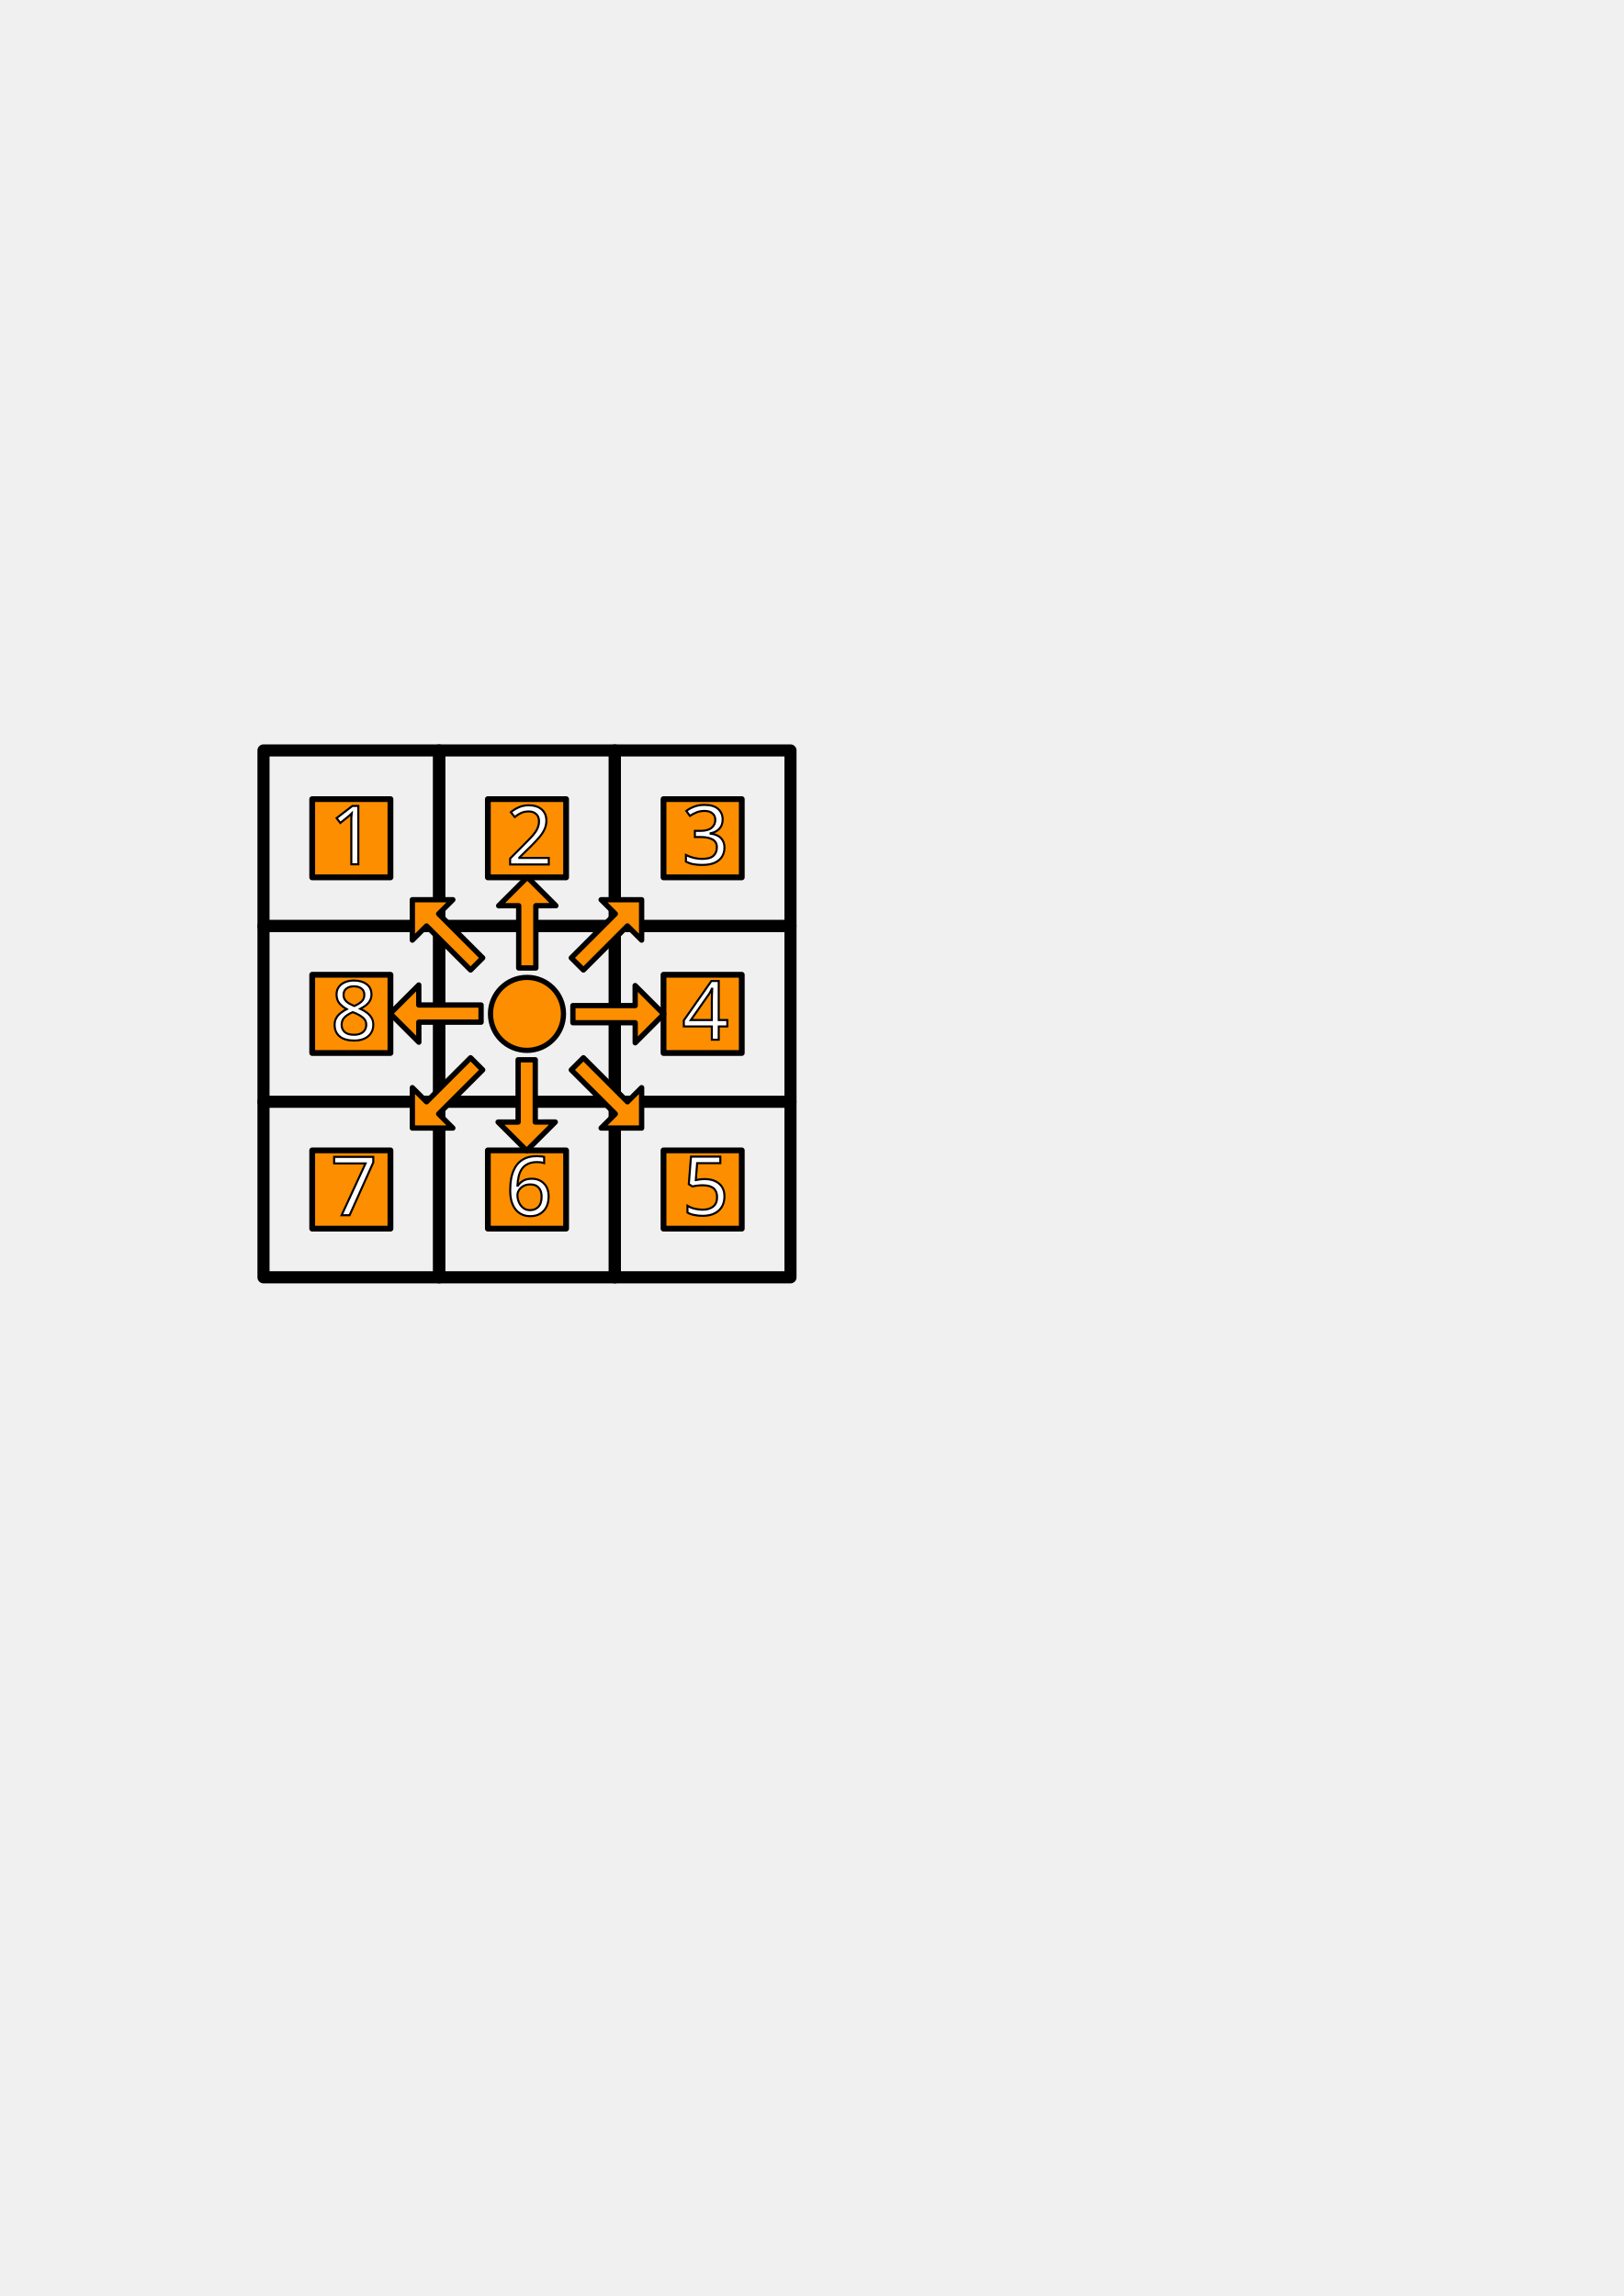
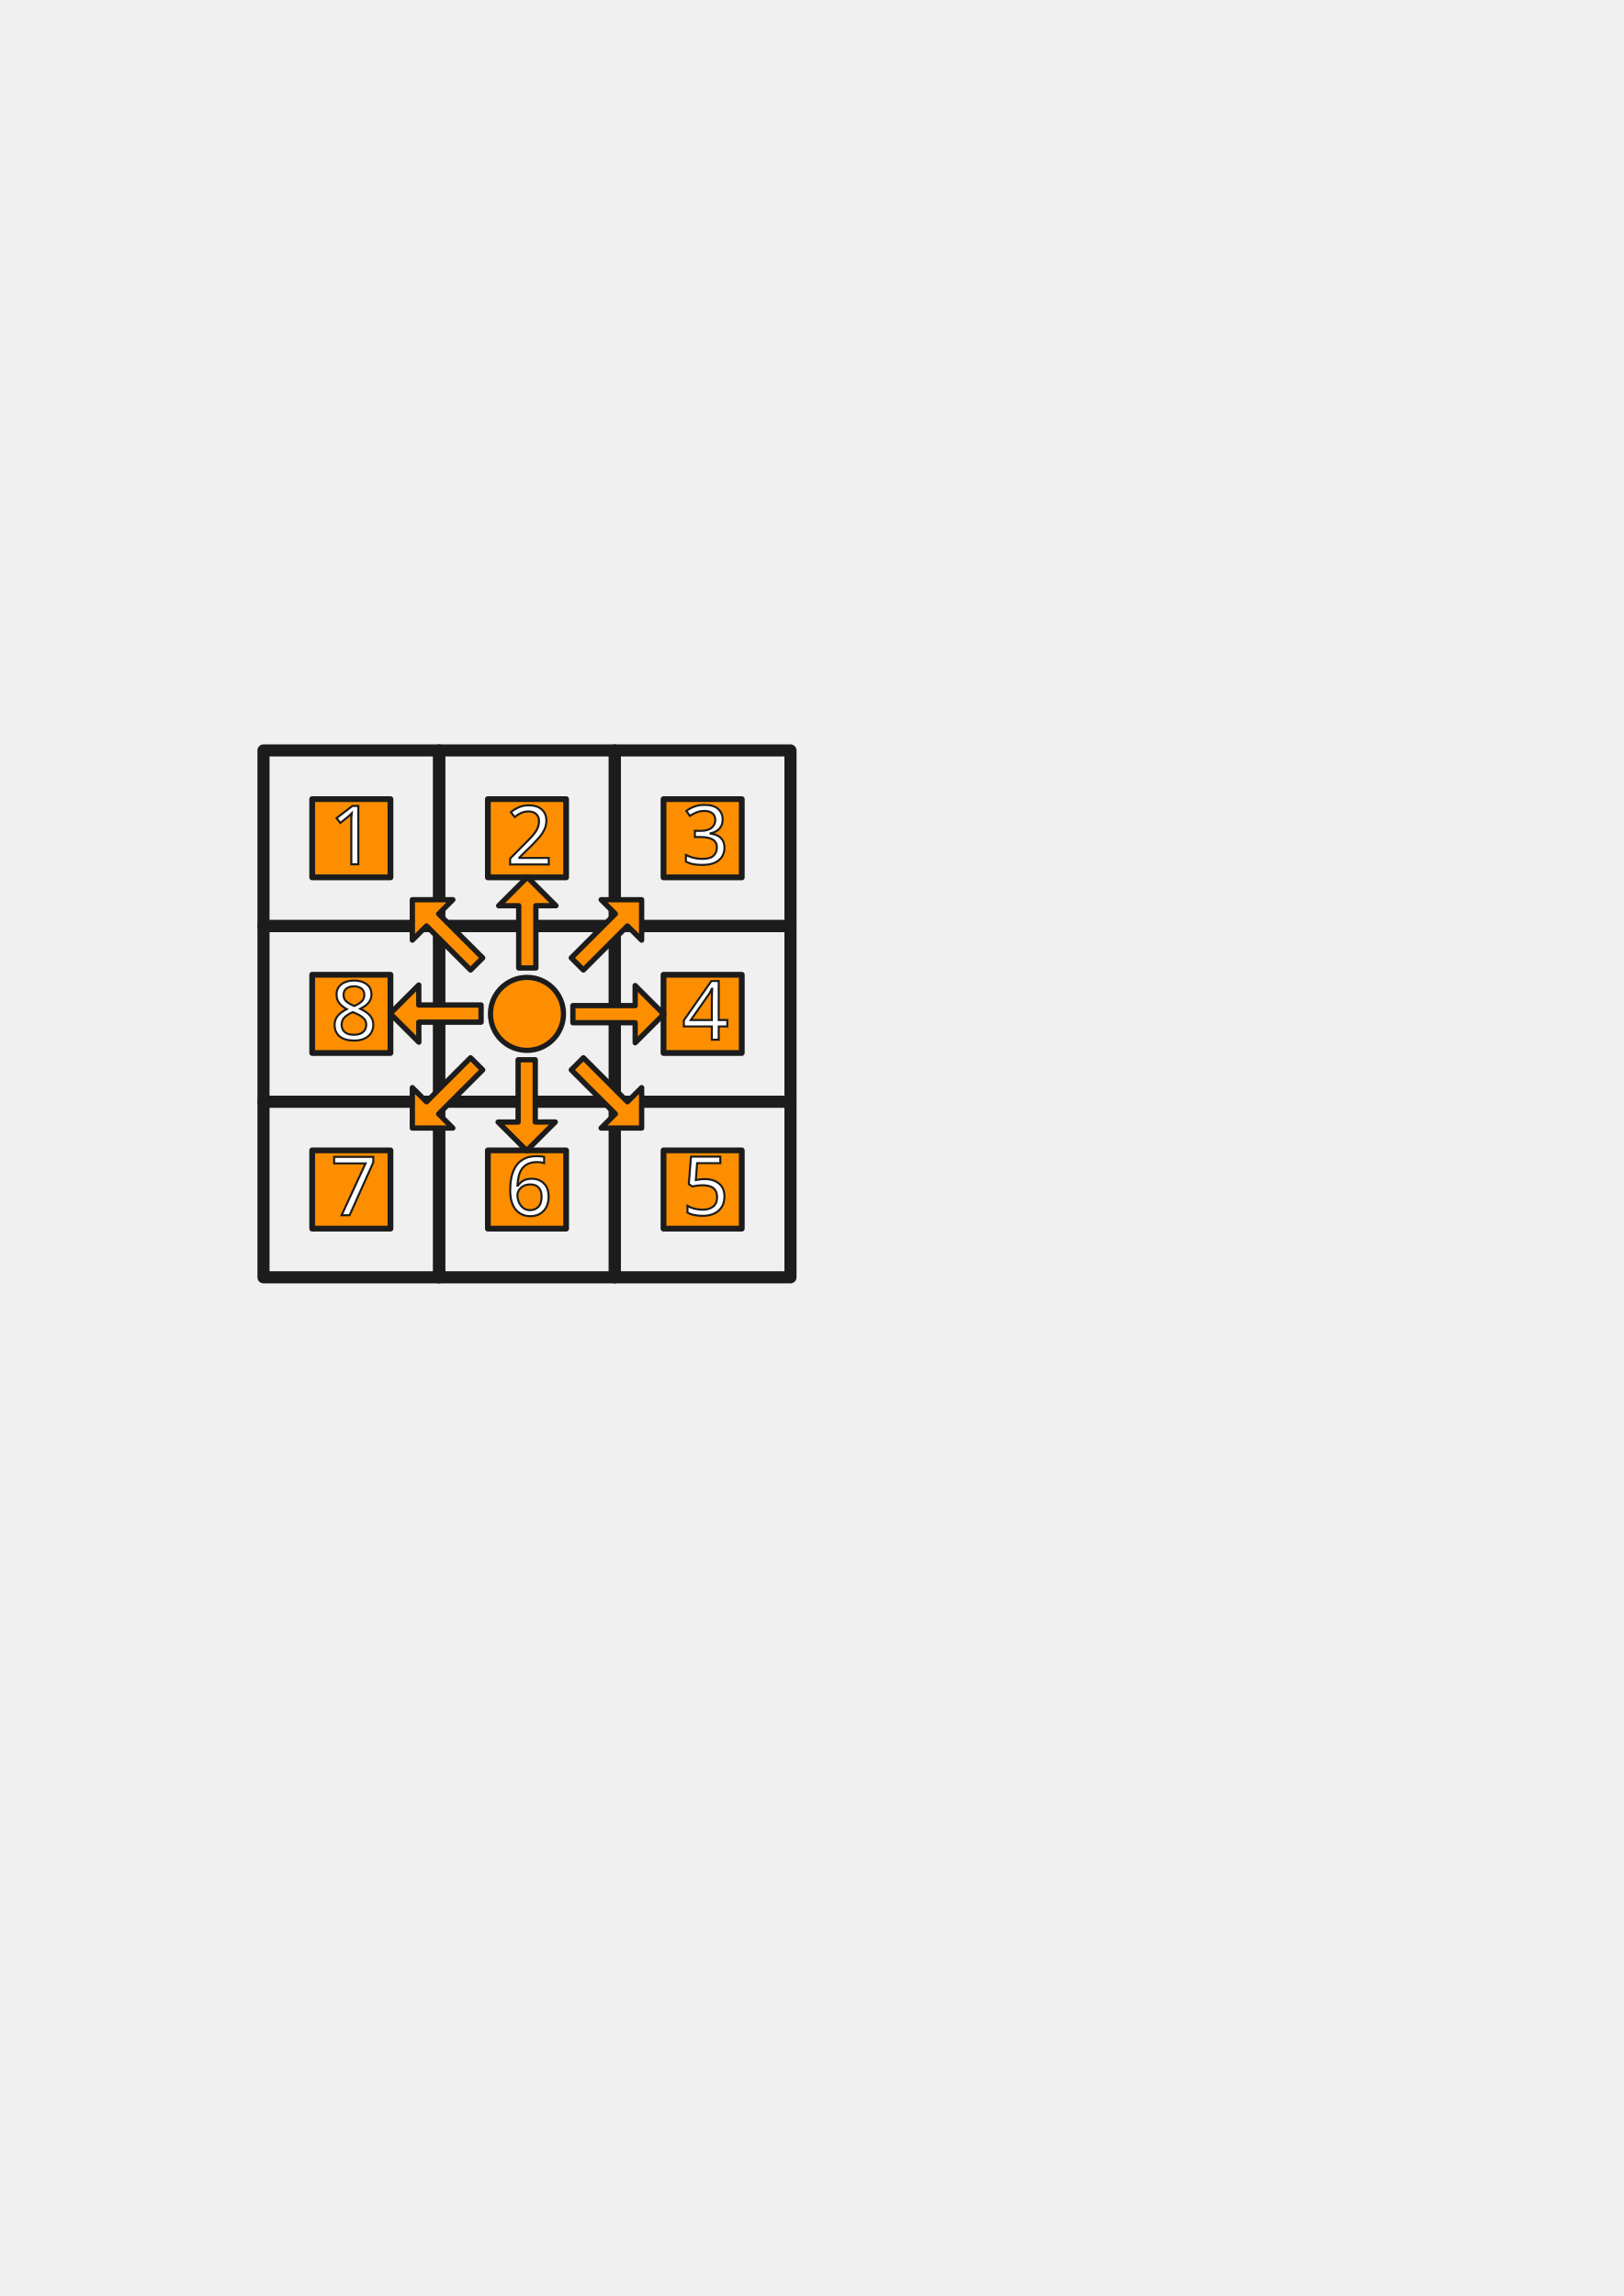
<svg xmlns="http://www.w3.org/2000/svg" width="210mm" height="297mm" viewBox="0 0 210 297" version="1.1" id="svg5">
  <defs id="defs2" />
  <g id="layer1">
-     <rect style="fill:none;stroke-width:1.565;stroke-linecap:round;stroke-linejoin:round;stroke:#000000;stroke-opacity:1" id="rect868" width="22.719" height="22.719" x="34.079" y="97.072" />
-     <rect style="fill:none;stroke:#000000;stroke-width:1.565;stroke-linecap:round;stroke-linejoin:round;stroke-opacity:1" id="rect868-5" width="22.719" height="22.719" x="56.798" y="97.072" />
-     <rect style="fill:none;stroke:#000000;stroke-width:1.565;stroke-linecap:round;stroke-linejoin:round;stroke-opacity:1" id="rect868-6" width="22.719" height="22.719" x="79.517" y="97.072" />
-     <rect style="fill:none;stroke:#000000;stroke-width:1.565;stroke-linecap:round;stroke-linejoin:round;stroke-opacity:1" id="rect868-4" width="22.719" height="22.719" x="34.079" y="119.791" />
-     <rect style="fill:none;stroke:#000000;stroke-width:1.565;stroke-linecap:round;stroke-linejoin:round;stroke-opacity:1" id="rect868-5-2" width="22.719" height="22.719" x="56.798" y="119.791" />
-     <rect style="fill:none;stroke:#000000;stroke-width:1.565;stroke-linecap:round;stroke-linejoin:round;stroke-opacity:1" id="rect868-6-1" width="22.719" height="22.719" x="79.517" y="119.791" />
-     <rect style="fill:none;stroke:#000000;stroke-width:1.565;stroke-linecap:round;stroke-linejoin:round;stroke-opacity:1" id="rect868-3" width="22.719" height="22.719" x="34.079" y="142.51" />
-     <rect style="fill:none;stroke:#000000;stroke-width:1.565;stroke-linecap:round;stroke-linejoin:round;stroke-opacity:1" id="rect868-5-5" width="22.719" height="22.719" x="56.798" y="142.51" />
-     <rect style="fill:none;stroke:#000000;stroke-width:1.565;stroke-linecap:round;stroke-linejoin:round;stroke-opacity:1" id="rect868-6-9" width="22.719" height="22.719" x="79.517" y="142.51" />
-     <circle style="fill:#fd8e00;fill-opacity:1;stroke:#000000;stroke-width:0.672;stroke-linecap:round;stroke-linejoin:round;stroke-miterlimit:4;stroke-dasharray:none;stroke-opacity:1" id="path1096" cx="68.157" cy="131.151" r="4.721" />
-     <rect style="fill:#fd8e00;fill-opacity:1;stroke:#000000;stroke-width:0.75;stroke-linecap:round;stroke-linejoin:round;stroke-miterlimit:4;stroke-dasharray:none;stroke-opacity:1" id="rect1714" width="10.12" height="10.12" x="40.378" y="103.372" />
-     <text xml:space="preserve" style="font-style:normal;font-weight:normal;font-size:10.583px;line-height:1.25;font-family:sans-serif;letter-spacing:0px;word-spacing:0px;fill:#ffffff;fill-opacity:1;stroke:#000000;stroke-width:0.265;stroke-opacity:1" x="42.593" y="111.799" id="text6264">
-       <tspan id="tspan6262" style="font-style:normal;font-variant:normal;font-weight:normal;font-stretch:normal;font-family:Calibri;-inkscape-font-specification:Calibri;stroke-width:0.265;fill:#ffffff;fill-opacity:1;stroke:#000000;stroke-opacity:1" x="42.593" y="111.799">1</tspan>
+     <rect style="fill:none;stroke-width:1.565;stroke-linecap:round;stroke-linejoin:round;stroke:#1c1c1c;stroke-opacity:1" id="rect868" width="22.719" height="22.719" x="34.079" y="97.072" />
+     <rect style="fill:none;stroke:#1c1c1c;stroke-width:1.565;stroke-linecap:round;stroke-linejoin:round;stroke-opacity:1" id="rect868-5" width="22.719" height="22.719" x="56.798" y="97.072" />
+     <rect style="fill:none;stroke:#1c1c1c;stroke-width:1.565;stroke-linecap:round;stroke-linejoin:round;stroke-opacity:1" id="rect868-6" width="22.719" height="22.719" x="79.517" y="97.072" />
+     <rect style="fill:none;stroke:#1c1c1c;stroke-width:1.565;stroke-linecap:round;stroke-linejoin:round;stroke-opacity:1" id="rect868-4" width="22.719" height="22.719" x="34.079" y="119.791" />
+     <rect style="fill:none;stroke:#1c1c1c;stroke-width:1.565;stroke-linecap:round;stroke-linejoin:round;stroke-opacity:1" id="rect868-5-2" width="22.719" height="22.719" x="56.798" y="119.791" />
+     <rect style="fill:none;stroke:#1c1c1c;stroke-width:1.565;stroke-linecap:round;stroke-linejoin:round;stroke-opacity:1" id="rect868-6-1" width="22.719" height="22.719" x="79.517" y="119.791" />
+     <rect style="fill:none;stroke:#1c1c1c;stroke-width:1.565;stroke-linecap:round;stroke-linejoin:round;stroke-opacity:1" id="rect868-3" width="22.719" height="22.719" x="34.079" y="142.51" />
+     <rect style="fill:none;stroke:#1c1c1c;stroke-width:1.565;stroke-linecap:round;stroke-linejoin:round;stroke-opacity:1" id="rect868-5-5" width="22.719" height="22.719" x="56.798" y="142.51" />
+     <rect style="fill:none;stroke:#1c1c1c;stroke-width:1.565;stroke-linecap:round;stroke-linejoin:round;stroke-opacity:1" id="rect868-6-9" width="22.719" height="22.719" x="79.517" y="142.51" />
+     <circle style="fill:#fd8e00;fill-opacity:1;stroke:#1c1c1c;stroke-width:0.672;stroke-linecap:round;stroke-linejoin:round;stroke-miterlimit:4;stroke-dasharray:none;stroke-opacity:1" id="path1096" cx="68.157" cy="131.151" r="4.721" />
+     <rect style="fill:#fd8e00;fill-opacity:1;stroke:#1c1c1c;stroke-width:0.75;stroke-linecap:round;stroke-linejoin:round;stroke-miterlimit:4;stroke-dasharray:none;stroke-opacity:1" id="rect1714" width="10.12" height="10.12" x="40.378" y="103.372" />
+     <text xml:space="preserve" style="font-style:normal;font-weight:normal;font-size:10.583px;line-height:1.25;font-family:sans-serif;letter-spacing:0px;word-spacing:0px;fill:#ffffff;fill-opacity:1;stroke:#1c1c1c;stroke-width:0.265;stroke-opacity:1" x="42.593" y="111.799" id="text6264">
+       <tspan id="tspan6262" style="font-style:normal;font-variant:normal;font-weight:normal;font-stretch:normal;font-family:Calibri;-inkscape-font-specification:Calibri;stroke-width:0.265;fill:#ffffff;fill-opacity:1;stroke:#1c1c1c;stroke-opacity:1" x="42.593" y="111.799">1</tspan>
    </text>
-     <rect style="fill:#fd8e00;fill-opacity:1;stroke:#000000;stroke-width:0.75;stroke-linecap:round;stroke-linejoin:round;stroke-miterlimit:4;stroke-dasharray:none;stroke-opacity:1" id="rect1714-1" width="10.12" height="10.12" x="63.097" y="103.372" />
-     <text xml:space="preserve" style="font-style:normal;font-weight:normal;font-size:10.583px;line-height:1.25;font-family:sans-serif;letter-spacing:0px;word-spacing:0px;fill:#ffffff;fill-opacity:1;stroke:#000000;stroke-width:0.265;stroke-opacity:1" x="65.475" y="111.824" id="text6264-1">
-       <tspan id="tspan6262-9" style="font-style:normal;font-variant:normal;font-weight:normal;font-stretch:normal;font-family:Calibri;-inkscape-font-specification:Calibri;stroke-width:0.265;fill:#ffffff;fill-opacity:1;stroke:#000000;stroke-opacity:1" x="65.475" y="111.824">2</tspan>
+     <rect style="fill:#fd8e00;fill-opacity:1;stroke:#1c1c1c;stroke-width:0.75;stroke-linecap:round;stroke-linejoin:round;stroke-miterlimit:4;stroke-dasharray:none;stroke-opacity:1" id="rect1714-1" width="10.12" height="10.12" x="63.097" y="103.372" />
+     <text xml:space="preserve" style="font-style:normal;font-weight:normal;font-size:10.583px;line-height:1.25;font-family:sans-serif;letter-spacing:0px;word-spacing:0px;fill:#ffffff;fill-opacity:1;stroke:#1c1c1c;stroke-width:0.265;stroke-opacity:1" x="65.475" y="111.824" id="text6264-1">
+       <tspan id="tspan6262-9" style="font-style:normal;font-variant:normal;font-weight:normal;font-stretch:normal;font-family:Calibri;-inkscape-font-specification:Calibri;stroke-width:0.265;fill:#ffffff;fill-opacity:1;stroke:#1c1c1c;stroke-opacity:1" x="65.475" y="111.824">2</tspan>
    </text>
-     <rect style="fill:#fd8e00;fill-opacity:1;stroke:#000000;stroke-width:0.75;stroke-linecap:round;stroke-linejoin:round;stroke-miterlimit:4;stroke-dasharray:none;stroke-opacity:1" id="rect1714-0" width="10.12" height="10.12" x="85.816" y="103.372" />
-     <text xml:space="preserve" style="font-style:normal;font-weight:normal;font-size:10.583px;line-height:1.25;font-family:sans-serif;letter-spacing:0px;word-spacing:0px;fill:#ffffff;fill-opacity:1;stroke:#000000;stroke-width:0.265;stroke-opacity:1" x="88.248" y="111.775" id="text6264-8">
-       <tspan id="tspan6262-6" style="font-style:normal;font-variant:normal;font-weight:normal;font-stretch:normal;font-family:Calibri;-inkscape-font-specification:Calibri;stroke-width:0.265;fill:#ffffff;fill-opacity:1;stroke:#000000;stroke-opacity:1" x="88.248" y="111.775">3</tspan>
+     <rect style="fill:#fd8e00;fill-opacity:1;stroke:#1c1c1c;stroke-width:0.75;stroke-linecap:round;stroke-linejoin:round;stroke-miterlimit:4;stroke-dasharray:none;stroke-opacity:1" id="rect1714-0" width="10.12" height="10.12" x="85.816" y="103.372" />
+     <text xml:space="preserve" style="font-style:normal;font-weight:normal;font-size:10.583px;line-height:1.25;font-family:sans-serif;letter-spacing:0px;word-spacing:0px;fill:#ffffff;fill-opacity:1;stroke:#1c1c1c;stroke-width:0.265;stroke-opacity:1" x="88.248" y="111.775" id="text6264-8">
+       <tspan id="tspan6262-6" style="font-style:normal;font-variant:normal;font-weight:normal;font-stretch:normal;font-family:Calibri;-inkscape-font-specification:Calibri;stroke-width:0.265;fill:#ffffff;fill-opacity:1;stroke:#1c1c1c;stroke-opacity:1" x="88.248" y="111.775">3</tspan>
    </text>
-     <rect style="fill:#fd8e00;fill-opacity:1;stroke:#000000;stroke-width:0.75;stroke-linecap:round;stroke-linejoin:round;stroke-miterlimit:4;stroke-dasharray:none;stroke-opacity:1" id="rect1714-8" width="10.12" height="10.12" x="85.816" y="126.091" />
-     <text xml:space="preserve" style="font-style:normal;font-weight:normal;font-size:10.583px;line-height:1.25;font-family:sans-serif;letter-spacing:0px;word-spacing:0px;fill:#ffffff;fill-opacity:1;stroke:#000000;stroke-width:0.265;stroke-opacity:1" x="88.223" y="134.494" id="text6264-3">
-       <tspan id="tspan6262-4" style="font-style:normal;font-variant:normal;font-weight:normal;font-stretch:normal;font-family:Calibri;-inkscape-font-specification:Calibri;stroke-width:0.265;fill:#ffffff;fill-opacity:1;stroke:#000000;stroke-opacity:1" x="88.223" y="134.494">4</tspan>
+     <rect style="fill:#fd8e00;fill-opacity:1;stroke:#1c1c1c;stroke-width:0.75;stroke-linecap:round;stroke-linejoin:round;stroke-miterlimit:4;stroke-dasharray:none;stroke-opacity:1" id="rect1714-8" width="10.12" height="10.12" x="85.816" y="126.091" />
+     <text xml:space="preserve" style="font-style:normal;font-weight:normal;font-size:10.583px;line-height:1.25;font-family:sans-serif;letter-spacing:0px;word-spacing:0px;fill:#ffffff;fill-opacity:1;stroke:#1c1c1c;stroke-width:0.265;stroke-opacity:1" x="88.223" y="134.494" id="text6264-3">
+       <tspan id="tspan6262-4" style="font-style:normal;font-variant:normal;font-weight:normal;font-stretch:normal;font-family:Calibri;-inkscape-font-specification:Calibri;stroke-width:0.265;fill:#ffffff;fill-opacity:1;stroke:#1c1c1c;stroke-opacity:1" x="88.223" y="134.494">4</tspan>
    </text>
-     <rect style="fill:#fd8e00;fill-opacity:1;stroke:#000000;stroke-width:0.75;stroke-linecap:round;stroke-linejoin:round;stroke-miterlimit:4;stroke-dasharray:none;stroke-opacity:1" id="rect1714-7" width="10.12" height="10.12" x="85.816" y="148.81" />
-     <text xml:space="preserve" style="font-style:normal;font-weight:normal;font-size:10.583px;line-height:1.25;font-family:sans-serif;letter-spacing:0px;word-spacing:0px;fill:#ffffff;fill-opacity:1;stroke:#000000;stroke-width:0.265;stroke-opacity:1" x="88.243" y="157.164" id="text6264-9">
-       <tspan id="tspan6262-63" style="font-style:normal;font-variant:normal;font-weight:normal;font-stretch:normal;font-family:Calibri;-inkscape-font-specification:Calibri;stroke-width:0.265;fill:#ffffff;fill-opacity:1;stroke:#000000;stroke-opacity:1" x="88.243" y="157.164">5</tspan>
+     <rect style="fill:#fd8e00;fill-opacity:1;stroke:#1c1c1c;stroke-width:0.75;stroke-linecap:round;stroke-linejoin:round;stroke-miterlimit:4;stroke-dasharray:none;stroke-opacity:1" id="rect1714-7" width="10.12" height="10.12" x="85.816" y="148.81" />
+     <text xml:space="preserve" style="font-style:normal;font-weight:normal;font-size:10.583px;line-height:1.25;font-family:sans-serif;letter-spacing:0px;word-spacing:0px;fill:#ffffff;fill-opacity:1;stroke:#1c1c1c;stroke-width:0.265;stroke-opacity:1" x="88.243" y="157.164" id="text6264-9">
+       <tspan id="tspan6262-63" style="font-style:normal;font-variant:normal;font-weight:normal;font-stretch:normal;font-family:Calibri;-inkscape-font-specification:Calibri;stroke-width:0.265;fill:#ffffff;fill-opacity:1;stroke:#1c1c1c;stroke-opacity:1" x="88.243" y="157.164">5</tspan>
    </text>
-     <rect style="fill:#fd8e00;fill-opacity:1;stroke:#000000;stroke-width:0.75;stroke-linecap:round;stroke-linejoin:round;stroke-miterlimit:4;stroke-dasharray:none;stroke-opacity:1" id="rect1714-2" width="10.12" height="10.12" x="63.097" y="148.81" />
-     <text xml:space="preserve" style="font-style:normal;font-weight:normal;font-size:10.583px;line-height:1.25;font-family:sans-serif;letter-spacing:0px;word-spacing:0px;fill:#ffffff;fill-opacity:1;stroke:#000000;stroke-width:0.265;stroke-opacity:1" x="65.408" y="157.211" id="text6264-39">
-       <tspan id="tspan6262-5" style="font-style:normal;font-variant:normal;font-weight:normal;font-stretch:normal;font-family:Calibri;-inkscape-font-specification:Calibri;stroke-width:0.265;fill:#ffffff;fill-opacity:1;stroke:#000000;stroke-opacity:1" x="65.408" y="157.211">6</tspan>
+     <rect style="fill:#fd8e00;fill-opacity:1;stroke:#1c1c1c;stroke-width:0.75;stroke-linecap:round;stroke-linejoin:round;stroke-miterlimit:4;stroke-dasharray:none;stroke-opacity:1" id="rect1714-2" width="10.12" height="10.12" x="63.097" y="148.81" />
+     <text xml:space="preserve" style="font-style:normal;font-weight:normal;font-size:10.583px;line-height:1.25;font-family:sans-serif;letter-spacing:0px;word-spacing:0px;fill:#ffffff;fill-opacity:1;stroke:#1c1c1c;stroke-width:0.265;stroke-opacity:1" x="65.408" y="157.211" id="text6264-39">
+       <tspan id="tspan6262-5" style="font-style:normal;font-variant:normal;font-weight:normal;font-stretch:normal;font-family:Calibri;-inkscape-font-specification:Calibri;stroke-width:0.265;fill:#ffffff;fill-opacity:1;stroke:#1c1c1c;stroke-opacity:1" x="65.408" y="157.211">6</tspan>
    </text>
-     <path id="rect8521" style="fill:#fd8e00;stroke:#000000;stroke-width:0.685;stroke-linecap:round;stroke-linejoin:round" d="m 53.331,116.383 -3.37e-4,5.225 1.834,-1.83 5.696,5.696 1.568,-1.568 -5.694,-5.694 1.833,-1.829 z" />
-     <path id="rect8521-1" style="fill:#fd8e00;stroke:#000000;stroke-width:0.685;stroke-linecap:round;stroke-linejoin:round" d="m 82.984,145.919 3.38e-4,-5.225 -1.834,1.83 -5.696,-5.696 -1.568,1.568 5.694,5.694 -1.833,1.829 z" />
-     <path id="rect8521-6" style="fill:#fd8e00;stroke:#000000;stroke-width:0.685;stroke-linecap:round;stroke-linejoin:round" d="m 53.331,145.919 -3.37e-4,-5.225 1.834,1.83 5.696,-5.696 1.568,1.568 -5.694,5.694 1.833,1.829 z" />
-     <path id="rect8521-1-0" style="fill:#fd8e00;stroke:#000000;stroke-width:0.685;stroke-linecap:round;stroke-linejoin:round" d="m 82.984,116.383 3.38e-4,5.225 -1.834,-1.83 -5.696,5.696 -1.568,-1.568 5.694,-5.694 -1.833,-1.829 z" />
-     <path id="rect8521-1-0-9" style="fill:#fd8e00;stroke:#000000;stroke-width:0.685;stroke-linecap:round;stroke-linejoin:round" d="m 85.848,131.192 -3.694,3.695 -0.003,-2.59 h -8.056 l -3e-6,-2.217 h 8.053 l -0.003,-2.59 z" />
-     <path id="rect8521-6-2-5" style="fill:#fd8e00;stroke:#000000;stroke-width:0.685;stroke-linecap:round;stroke-linejoin:round" d="m 68.199,113.46 3.695,3.694 -2.59,0.003 v 8.056 H 67.086 v -8.053 l -2.59,0.003 z" />
-     <rect style="fill:#fd8e00;fill-opacity:1;stroke:#000000;stroke-width:0.75;stroke-linecap:round;stroke-linejoin:round;stroke-miterlimit:4;stroke-dasharray:none;stroke-opacity:1" id="rect1714-9" width="10.12" height="10.12" x="40.378" y="148.81" />
-     <path id="rect8521-1-0-9-4" style="fill:#fd8e00;stroke:#000000;stroke-width:0.685;stroke-linecap:round;stroke-linejoin:round" d="m 68.116,148.841 -3.695,-3.694 2.59,-0.003 v -8.056 h 2.217 v 8.053 l 2.59,-0.003 z" />
-     <text xml:space="preserve" style="font-style:normal;font-weight:normal;font-size:10.583px;line-height:1.25;font-family:sans-serif;letter-spacing:0px;word-spacing:0px;fill:#ffffff;fill-opacity:1;stroke:#000000;stroke-width:0.265;stroke-opacity:1" x="42.746" y="157.198" id="text6264-93">
-       <tspan id="tspan6262-97" style="font-style:normal;font-variant:normal;font-weight:normal;font-stretch:normal;font-family:Calibri;-inkscape-font-specification:Calibri;stroke-width:0.265;fill:#ffffff;fill-opacity:1;stroke:#000000;stroke-opacity:1" x="42.746" y="157.198">7</tspan>
+     <path id="rect8521" style="fill:#fd8e00;stroke:#1c1c1c;stroke-width:0.685;stroke-linecap:round;stroke-linejoin:round;stroke-opacity:1" d="m 53.331,116.383 -3.37e-4,5.225 1.834,-1.83 5.696,5.696 1.568,-1.568 -5.694,-5.694 1.833,-1.829 z" />
+     <path id="rect8521-1" style="fill:#fd8e00;stroke:#1c1c1c;stroke-width:0.685;stroke-linecap:round;stroke-linejoin:round;stroke-opacity:1" d="m 82.984,145.919 3.38e-4,-5.225 -1.834,1.83 -5.696,-5.696 -1.568,1.568 5.694,5.694 -1.833,1.829 z" />
+     <path id="rect8521-6" style="fill:#fd8e00;stroke:#1c1c1c;stroke-width:0.685;stroke-linecap:round;stroke-linejoin:round;stroke-opacity:1" d="m 53.331,145.919 -3.37e-4,-5.225 1.834,1.83 5.696,-5.696 1.568,1.568 -5.694,5.694 1.833,1.829 z" />
+     <path id="rect8521-1-0" style="fill:#fd8e00;stroke:#1c1c1c;stroke-width:0.685;stroke-linecap:round;stroke-linejoin:round;stroke-opacity:1" d="m 82.984,116.383 3.38e-4,5.225 -1.834,-1.83 -5.696,5.696 -1.568,-1.568 5.694,-5.694 -1.833,-1.829 z" />
+     <path id="rect8521-1-0-9" style="fill:#fd8e00;stroke:#1c1c1c;stroke-width:0.685;stroke-linecap:round;stroke-linejoin:round;stroke-opacity:1" d="m 85.848,131.192 -3.694,3.695 -0.003,-2.59 h -8.056 l -3e-6,-2.217 h 8.053 l -0.003,-2.59 z" />
+     <path id="rect8521-6-2-5" style="fill:#fd8e00;stroke:#1c1c1c;stroke-width:0.685;stroke-linecap:round;stroke-linejoin:round;stroke-opacity:1" d="m 68.199,113.46 3.695,3.694 -2.59,0.003 v 8.056 H 67.086 v -8.053 l -2.59,0.003 z" />
+     <rect style="fill:#fd8e00;fill-opacity:1;stroke:#1c1c1c;stroke-width:0.75;stroke-linecap:round;stroke-linejoin:round;stroke-miterlimit:4;stroke-dasharray:none;stroke-opacity:1" id="rect1714-9" width="10.12" height="10.12" x="40.378" y="148.81" />
+     <path id="rect8521-1-0-9-4" style="fill:#fd8e00;stroke:#1c1c1c;stroke-width:0.685;stroke-linecap:round;stroke-linejoin:round;stroke-opacity:1" d="m 68.116,148.841 -3.695,-3.694 2.59,-0.003 v -8.056 h 2.217 v 8.053 l 2.59,-0.003 z" />
+     <text xml:space="preserve" style="font-style:normal;font-weight:normal;font-size:10.583px;line-height:1.25;font-family:sans-serif;letter-spacing:0px;word-spacing:0px;fill:#ffffff;fill-opacity:1;stroke:#1c1c1c;stroke-width:0.265;stroke-opacity:1" x="42.746" y="157.198" id="text6264-93">
+       <tspan id="tspan6262-97" style="font-style:normal;font-variant:normal;font-weight:normal;font-stretch:normal;font-family:Calibri;-inkscape-font-specification:Calibri;stroke-width:0.265;fill:#ffffff;fill-opacity:1;stroke:#1c1c1c;stroke-opacity:1" x="42.746" y="157.198">7</tspan>
    </text>
-     <rect style="fill:#fd8e00;fill-opacity:1;stroke:#000000;stroke-width:0.75;stroke-linecap:round;stroke-linejoin:round;stroke-miterlimit:4;stroke-dasharray:none;stroke-opacity:1" id="rect1714-5" width="10.12" height="10.12" x="40.378" y="126.091" />
-     <text xml:space="preserve" style="font-style:normal;font-weight:normal;font-size:10.583px;line-height:1.25;font-family:sans-serif;letter-spacing:0px;word-spacing:0px;fill:#ffffff;fill-opacity:1;stroke:#000000;stroke-width:0.265;stroke-opacity:1" x="42.761" y="134.494" id="text6264-5">
-       <tspan id="tspan6262-2" style="font-style:normal;font-variant:normal;font-weight:normal;font-stretch:normal;font-family:Calibri;-inkscape-font-specification:Calibri;stroke-width:0.265;fill:#ffffff;fill-opacity:1;stroke:#000000;stroke-opacity:1" x="42.761" y="134.494">8</tspan>
+     <rect style="fill:#fd8e00;fill-opacity:1;stroke:#1c1c1c;stroke-width:0.75;stroke-linecap:round;stroke-linejoin:round;stroke-miterlimit:4;stroke-dasharray:none;stroke-opacity:1" id="rect1714-5" width="10.12" height="10.12" x="40.378" y="126.091" />
+     <text xml:space="preserve" style="font-style:normal;font-weight:normal;font-size:10.583px;line-height:1.25;font-family:sans-serif;letter-spacing:0px;word-spacing:0px;fill:#ffffff;fill-opacity:1;stroke:#1c1c1c;stroke-width:0.265;stroke-opacity:1" x="42.761" y="134.494" id="text6264-5">
+       <tspan id="tspan6262-2" style="font-style:normal;font-variant:normal;font-weight:normal;font-stretch:normal;font-family:Calibri;-inkscape-font-specification:Calibri;stroke-width:0.265;fill:#ffffff;fill-opacity:1;stroke:#1c1c1c;stroke-opacity:1" x="42.761" y="134.494">8</tspan>
    </text>
-     <path id="rect8521-6-2" style="fill:#fd8e00;stroke:#000000;stroke-width:0.685;stroke-linecap:round;stroke-linejoin:round" d="m 50.467,131.109 3.694,-3.695 0.003,2.59 h 8.056 l 3e-6,2.217 h -8.053 l 0.003,2.59 z" />
+     <path id="rect8521-6-2" style="fill:#fd8e00;stroke:#1c1c1c;stroke-width:0.685;stroke-linecap:round;stroke-linejoin:round;stroke-opacity:1" d="m 50.467,131.109 3.694,-3.695 0.003,2.59 h 8.056 l 3e-6,2.217 h -8.053 l 0.003,2.59 z" />
  </g>
</svg>
